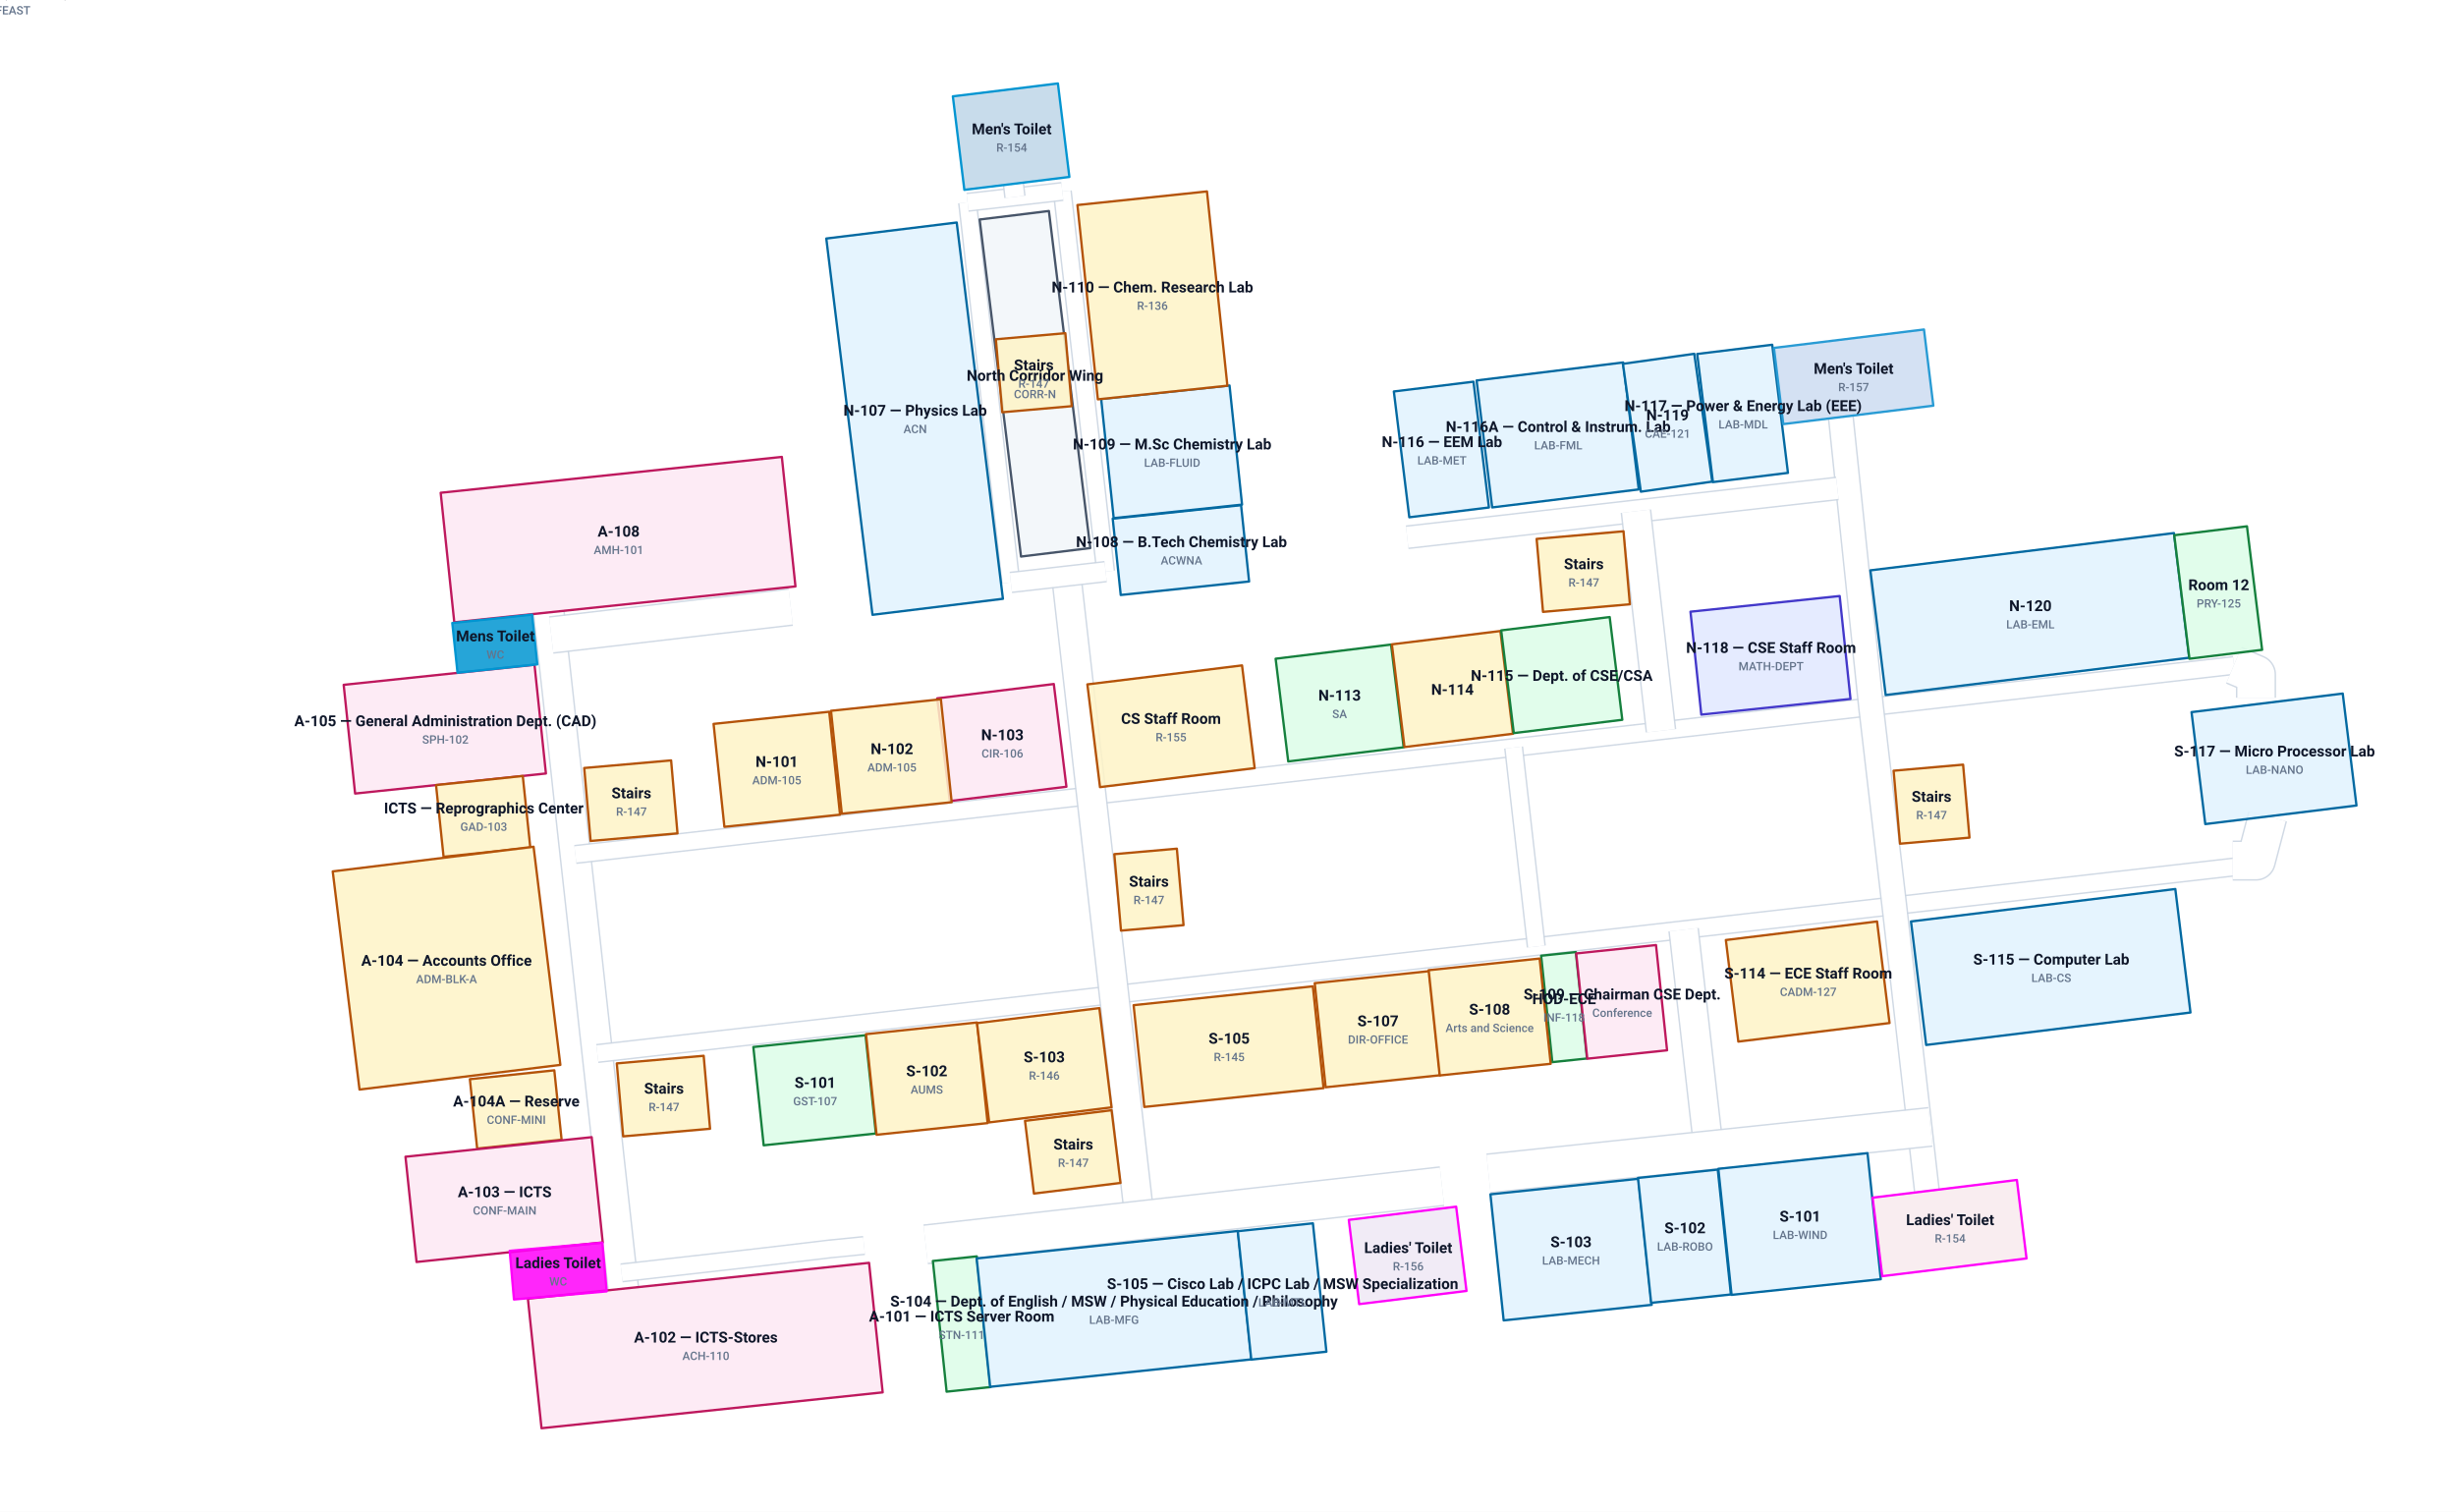
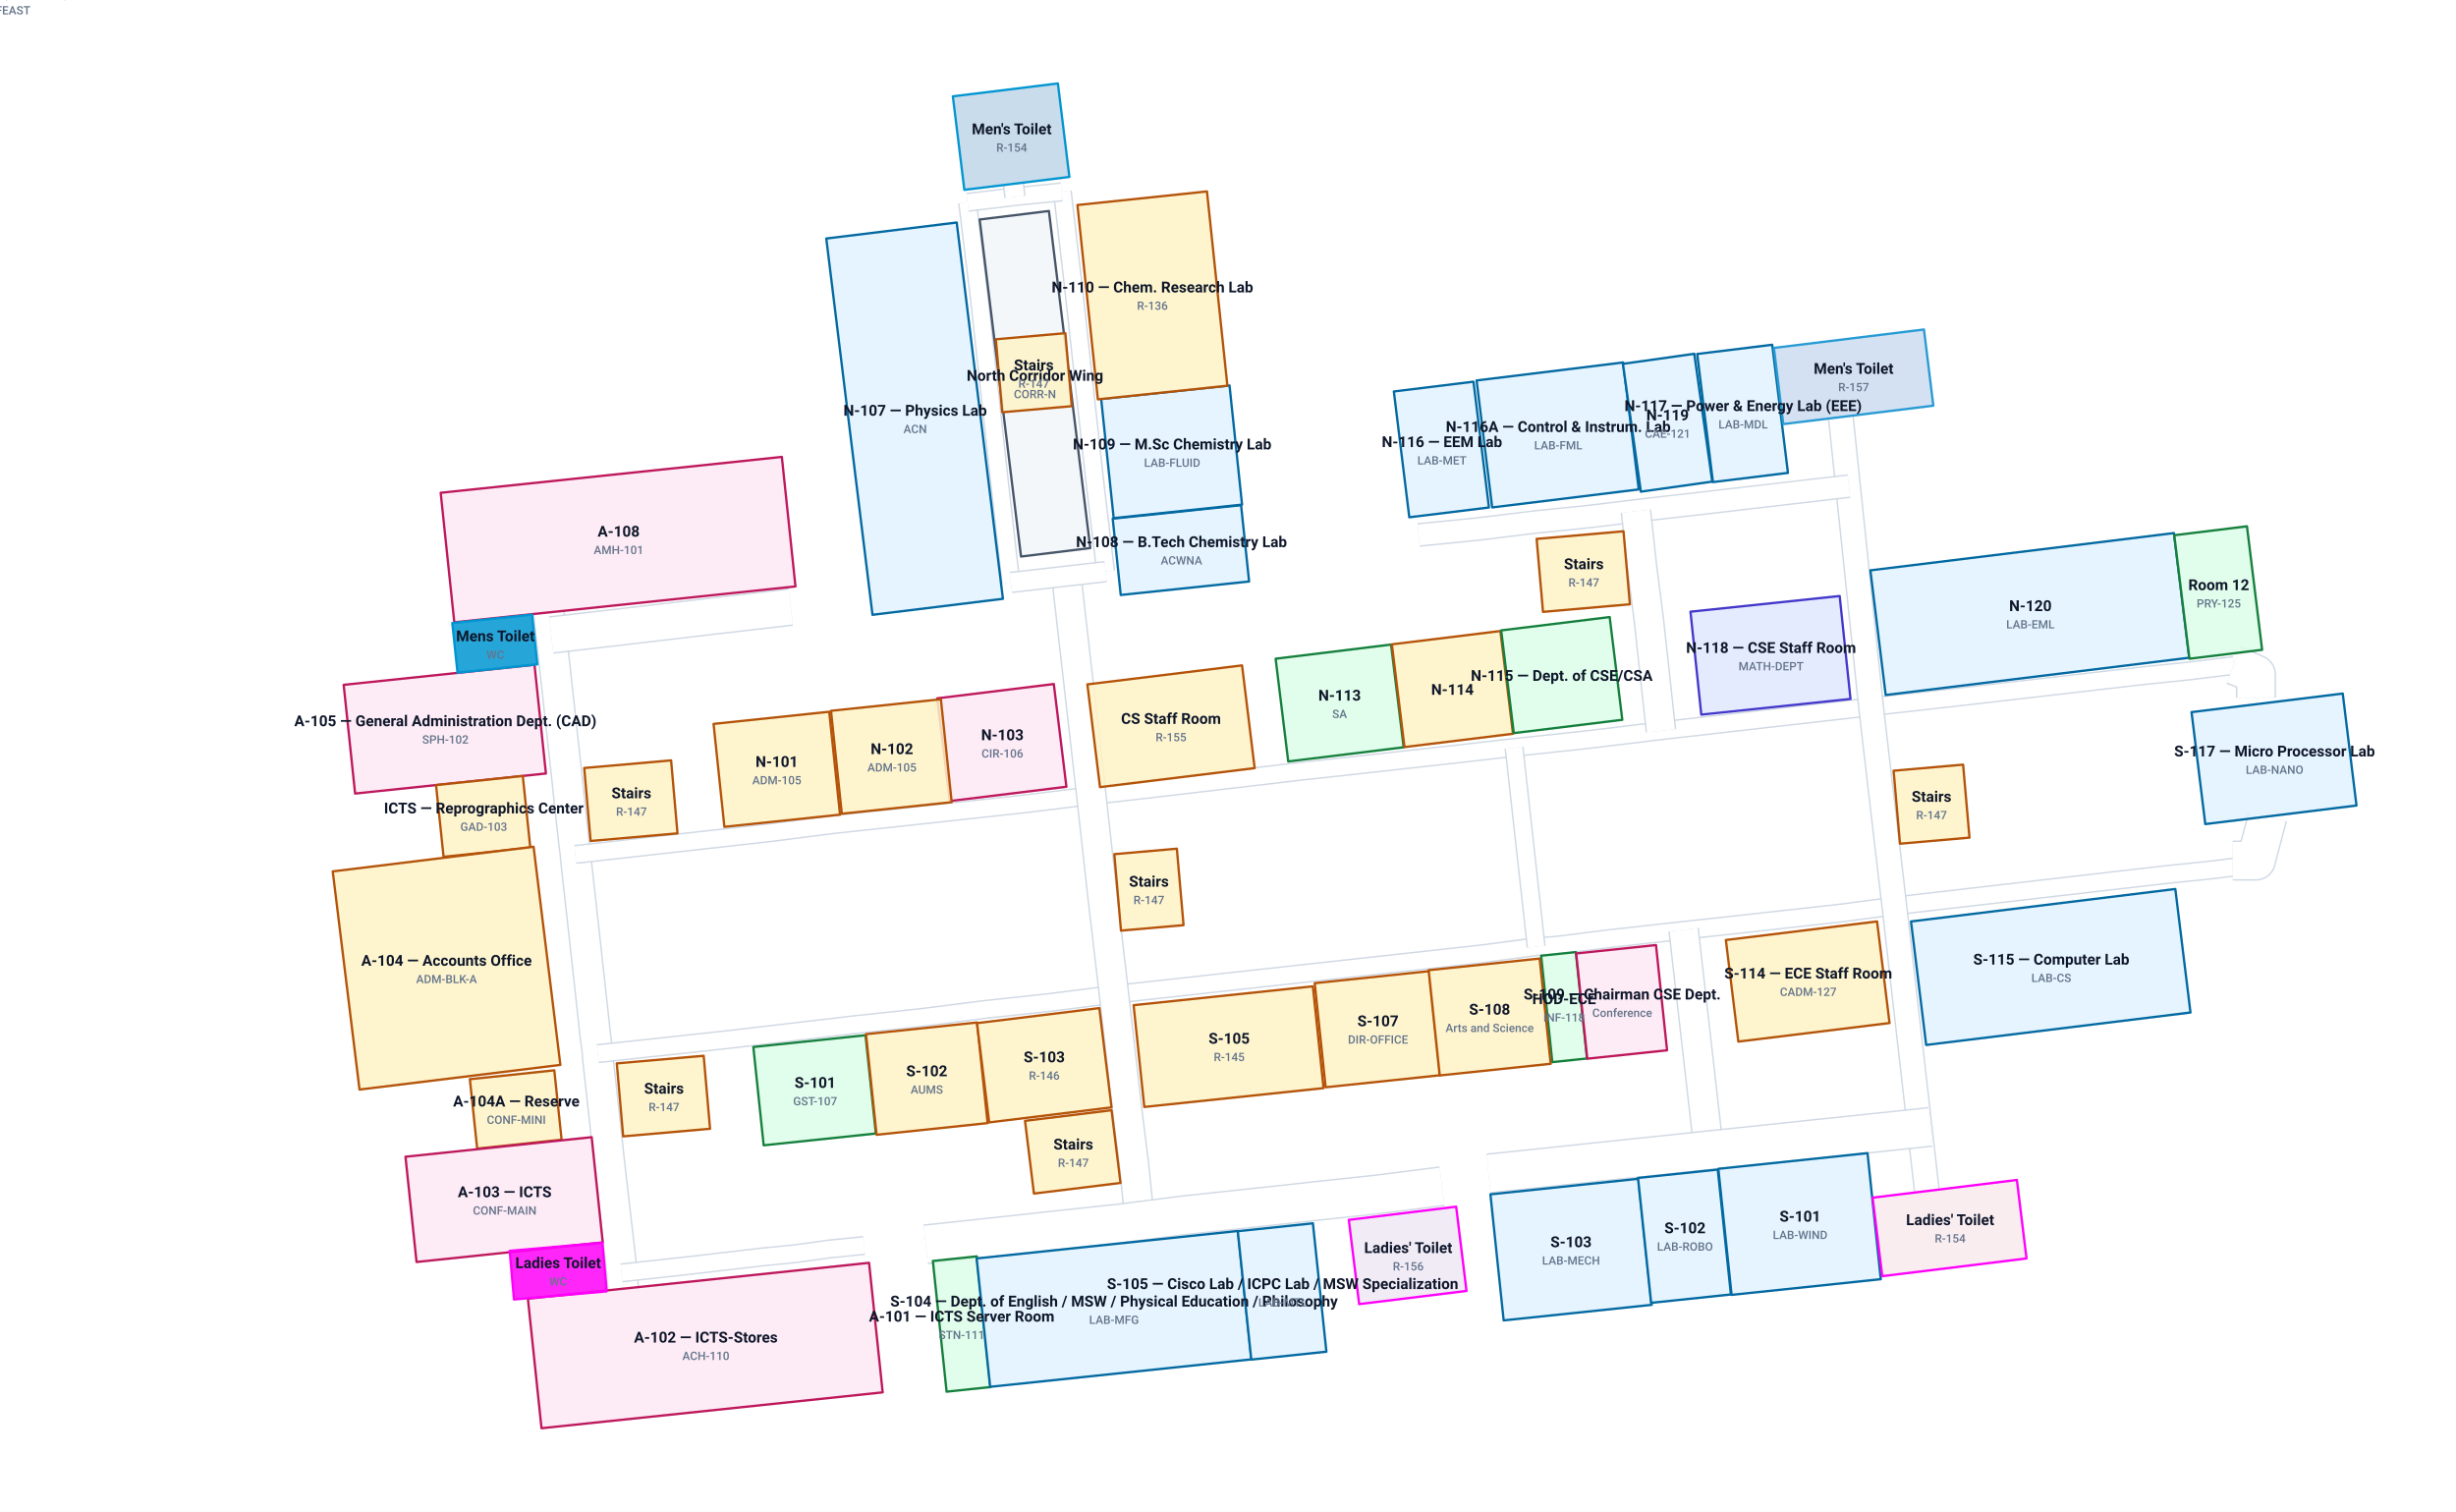
<svg xmlns="http://www.w3.org/2000/svg" viewBox="0 0 2112 1300" width="2112" height="1300">
  <defs>
    <style>
      .floorplan-bg { fill: #ffffff; }
      .room-wall { stroke-linejoin: round; stroke-linecap: round; }
      .room-label { font-family: -apple-system, BlinkMacSystemFont, "Segoe UI", Roboto, sans-serif; font-size: 13px; font-weight: 600; text-anchor: middle; dominant-baseline: central; fill: #0f172a; pointer-events: none; }
      .room-code { font-family: -apple-system, BlinkMacSystemFont, "Segoe UI", Roboto, sans-serif; font-size: 10px; font-weight: 500; text-anchor: middle; dominant-baseline: central; fill: #64748b; pointer-events: none; }
    </style>
  </defs>
  <rect width="2112" height="1300" class="floorplan-bg" />
  <g id="pathways" class="layer-pathways">
-     <polyline id="pathway_1790271320290-casing" class="pathway-casing" points="472,527 473,537 474,546 476,564 480,600 488,673 492,710 494,728 494.746,734.716 495,737 496,746 504,818 512,891 513.653,905.876 514,909 516,927 518,945 520,963 524,1000 534.503,1094.528 535,1099 536,1108" fill="none" stroke="#cbd5e1" stroke-width="27.5" stroke-linecap="butt" stroke-linejoin="round" opacity="0.9" />
-     <polyline id="pathway_1790271320290" class="pathway-wall" points="472,527 473,537 474,546 476,564 480,600 488,673 492,710 494,728 494.746,734.716 495,737 496,746 504,818 512,891 513.653,905.876 514,909 516,927 518,945 520,963 524,1000 534.503,1094.528 535,1099 536,1108" fill="none" stroke="#ffffff" stroke-width="25" stroke-linecap="butt" stroke-linejoin="round" opacity="1" data-name="West Hall and Reception Corridor" />
-     <polyline id="pathway_courtyard_north_concourse-casing" class="pathway-casing" points="494.746,734.716 938.482,684.159 1301.632,642.783 1428.313,628.35 1609.143,607.747 1921.124,572.201" fill="none" stroke="#cbd5e1" stroke-width="16.5" stroke-linecap="butt" stroke-linejoin="round" opacity="0.9" />
-     <polyline id="pathway_courtyard_north_concourse" class="pathway-wall" points="494.746,734.716 938.482,684.159 1301.632,642.783 1428.313,628.35 1609.143,607.747 1921.124,572.201" fill="none" stroke="#ffffff" stroke-width="14" stroke-linecap="butt" stroke-linejoin="round" opacity="1" data-name="Courtyards — North Concourse" />
-     <polyline id="pathway_courtyard_south_concourse-casing" class="pathway-casing" points="513.653,905.876 957.975,855.252 1321.126,813.876 1447.806,799.443 1628.636,778.84 1940.618,743.294" fill="none" stroke="#cbd5e1" stroke-width="16.5" stroke-linecap="butt" stroke-linejoin="round" opacity="0.9" />
-     <polyline id="pathway_courtyard_south_concourse" class="pathway-wall" points="513.653,905.876 957.975,855.252 1321.126,813.876 1447.806,799.443 1628.636,778.84 1940.618,743.294" fill="none" stroke="#ffffff" stroke-width="14" stroke-linecap="butt" stroke-linejoin="round" opacity="1" data-name="Courtyards — South Concourse" />
-     <polyline id="pathway_central_north_south_spine-casing" class="pathway-casing" points="916.973,495.38 938.482,684.159 957.975,855.252 980.027,1048.8" fill="none" stroke="#cbd5e1" stroke-width="26.5" stroke-linecap="butt" stroke-linejoin="round" opacity="0.9" />
-     <polyline id="pathway_central_north_south_spine" class="pathway-wall" points="916.973,495.38 938.482,684.159 957.975,855.252 980.027,1048.8" fill="none" stroke="#ffffff" stroke-width="24" stroke-linecap="butt" stroke-linejoin="round" opacity="1" data-name="Central North–South Corridor" />
-     <polyline id="pathway_middle_courtyard_link-casing" class="pathway-casing" points="1301.632,642.783 1321.126,813.876" fill="none" stroke="#cbd5e1" stroke-width="16.5" stroke-linecap="butt" stroke-linejoin="round" opacity="0.9" />
-     <polyline id="pathway_middle_courtyard_link" class="pathway-wall" points="1301.632,642.783 1321.126,813.876" fill="none" stroke="#ffffff" stroke-width="14" stroke-linecap="butt" stroke-linejoin="round" opacity="1" data-name="Central / East Courtyard Link" />
-     <polyline id="pathway_east_north_south_spine-casing" class="pathway-casing" points="1583,359 1609,608 1629,779 1657,1024" fill="none" stroke="#cbd5e1" stroke-width="22.5" stroke-linecap="butt" stroke-linejoin="round" opacity="0.9" />
-     <polyline id="pathway_east_north_south_spine" class="pathway-wall" points="1583,359 1609,608 1629,779 1657,1024" fill="none" stroke="#ffffff" stroke-width="20" stroke-linecap="butt" stroke-linejoin="round" opacity="1" data-name="East Wing North–South Corridor" />
-     <polyline id="pathway_north_labs_west-casing" class="pathway-casing" points="832.038,173.929 869.282,500.814" fill="none" stroke="#cbd5e1" stroke-width="16.5" stroke-linecap="butt" stroke-linejoin="round" opacity="0.9" />
-     <polyline id="pathway_north_labs_west" class="pathway-wall" points="832.038,173.929 869.282,500.814" fill="none" stroke="#ffffff" stroke-width="14" stroke-linecap="butt" stroke-linejoin="round" opacity="1" data-name="North Labs — West Passage" />
-     <polyline id="pathway_north_labs_east-casing" class="pathway-casing" points="913.511,164.646 950.754,491.531" fill="none" stroke="#cbd5e1" stroke-width="16.5" stroke-linecap="butt" stroke-linejoin="round" opacity="0.9" />
-     <polyline id="pathway_north_labs_east" class="pathway-wall" points="913.511,164.646 950.754,491.531" fill="none" stroke="#ffffff" stroke-width="14" stroke-linecap="butt" stroke-linejoin="round" opacity="1" data-name="North Labs — East Passage" />
-     <polyline id="pathway_north_labs_top-casing" class="pathway-casing" points="832.038,173.929 872.774,169.287 913.511,164.646" fill="none" stroke="#cbd5e1" stroke-width="16.5" stroke-linecap="butt" stroke-linejoin="round" opacity="0.9" />
-     <polyline id="pathway_north_labs_top" class="pathway-wall" points="832.038,173.929 872.774,169.287 913.511,164.646" fill="none" stroke="#ffffff" stroke-width="14" stroke-linecap="butt" stroke-linejoin="round" opacity="1" data-name="North Labs — Upper Link" />
+     <polyline id="pathway_1790271320290-casing" class="pathway-casing" points="472,527 473,537 474,546 476,564 480,600 488,673 489,683 490,692 491,701 492,710 493,719 494,728 495,735 495,737 496,746 504,818 512,891 514,906 514,909 516,927 518,945 520,963 524,1000 535,1095 535,1099 536,1108" fill="none" stroke="#cbd5e1" stroke-width="27.5" stroke-linecap="butt" stroke-linejoin="round" opacity="0.9" />
+     <polyline id="pathway_1790271320290" class="pathway-wall" points="472,527 473,537 474,546 476,564 480,600 488,673 489,683 490,692 491,701 492,710 493,719 494,728 495,735 495,737 496,746 504,818 512,891 514,906 514,909 516,927 518,945 520,963 524,1000 535,1095 535,1099 536,1108" fill="none" stroke="#ffffff" stroke-width="25" stroke-linecap="butt" stroke-linejoin="round" opacity="1" data-name="West Hall and Reception Corridor" />
+     <polyline id="pathway_courtyard_north_concourse-casing" class="pathway-casing" points="494.746,734.716 662,716 717,709 773,703 828,697 883,691 938.482,684.159 984,679 1052,671 1120,663 1166,658 1211,653 1256,648 1301.632,642.783 1365,636 1428.313,628.35 1519,618 1609.143,607.747 1687,599 1765,590 1843,581 1882,577 1921.124,572.201" fill="none" stroke="#cbd5e1" stroke-width="16.5" stroke-linecap="butt" stroke-linejoin="round" opacity="0.9" />
+     <polyline id="pathway_courtyard_north_concourse" class="pathway-wall" points="494.746,734.716 662,716 717,709 773,703 828,697 883,691 938.482,684.159 984,679 1052,671 1120,663 1166,658 1211,653 1256,648 1301.632,642.783 1365,636 1428.313,628.35 1519,618 1609.143,607.747 1687,599 1765,590 1843,581 1882,577 1921.124,572.201" fill="none" stroke="#ffffff" stroke-width="14" stroke-linecap="butt" stroke-linejoin="round" opacity="1" data-name="Courtyards — North Concourse" />
+     <polyline id="pathway_courtyard_south_concourse-casing" class="pathway-casing" points="514,906 625,894 736,881 792,875 847,868 903,862 958,855 1004,850 1049,845 1140,835 1231,825 1276,820 1321,814 1337,813 1385,807 1448,800 1494,795 1539,790 1584,785 1629,779 1707,770 1785,761 1863,752 1902,748 1941,743" fill="none" stroke="#cbd5e1" stroke-width="16.5" stroke-linecap="butt" stroke-linejoin="round" opacity="0.9" />
+     <polyline id="pathway_courtyard_south_concourse" class="pathway-wall" points="514,906 625,894 736,881 792,875 847,868 903,862 958,855 1004,850 1049,845 1140,835 1231,825 1276,820 1321,814 1337,813 1385,807 1448,800 1494,795 1539,790 1584,785 1629,779 1707,770 1785,761 1863,752 1902,748 1941,743" fill="none" stroke="#ffffff" stroke-width="14" stroke-linecap="butt" stroke-linejoin="round" opacity="1" data-name="Courtyards — South Concourse" />
+     <polyline id="pathway_central_north_south_spine-casing" class="pathway-casing" points="916.973,495.38 938.482,684.159 948,770 957.975,855.252 969,952 975,1000 980.027,1048.8" fill="none" stroke="#cbd5e1" stroke-width="26.5" stroke-linecap="butt" stroke-linejoin="round" opacity="0.9" />
+     <polyline id="pathway_central_north_south_spine" class="pathway-wall" points="916.973,495.38 938.482,684.159 948,770 957.975,855.252 969,952 975,1000 980.027,1048.8" fill="none" stroke="#ffffff" stroke-width="24" stroke-linecap="butt" stroke-linejoin="round" opacity="1" data-name="Central North–South Corridor" />
+     <polyline id="pathway_middle_courtyard_link-casing" class="pathway-casing" points="1302,643 1321,814" fill="none" stroke="#cbd5e1" stroke-width="16.5" stroke-linecap="butt" stroke-linejoin="round" opacity="0.9" />
+     <polyline id="pathway_middle_courtyard_link" class="pathway-wall" points="1302,643 1321,814" fill="none" stroke="#ffffff" stroke-width="14" stroke-linecap="butt" stroke-linejoin="round" opacity="1" data-name="Central / East Courtyard Link" />
+     <polyline id="pathway_east_north_south_spine-casing" class="pathway-casing" points="1583,359 1609,608 1619,694 1629,779 1657,1024" fill="none" stroke="#cbd5e1" stroke-width="22.5" stroke-linecap="butt" stroke-linejoin="round" opacity="0.9" />
+     <polyline id="pathway_east_north_south_spine" class="pathway-wall" points="1583,359 1609,608 1619,694 1629,779 1657,1024" fill="none" stroke="#ffffff" stroke-width="20" stroke-linecap="butt" stroke-linejoin="round" opacity="1" data-name="East Wing North–South Corridor" />
+     <polyline id="pathway_north_labs_west-casing" class="pathway-casing" points="832.038,173.929 842,255 851,337 860,419 869.282,500.814" fill="none" stroke="#cbd5e1" stroke-width="16.5" stroke-linecap="butt" stroke-linejoin="round" opacity="0.9" />
+     <polyline id="pathway_north_labs_west" class="pathway-wall" points="832.038,173.929 842,255 851,337 860,419 869.282,500.814" fill="none" stroke="#ffffff" stroke-width="14" stroke-linecap="butt" stroke-linejoin="round" opacity="1" data-name="North Labs — West Passage" />
+     <polyline id="pathway_north_labs_east-casing" class="pathway-casing" points="913.511,164.646 923,246 932,328 941,410 950.754,491.531" fill="none" stroke="#cbd5e1" stroke-width="16.5" stroke-linecap="butt" stroke-linejoin="round" opacity="0.9" />
+     <polyline id="pathway_north_labs_east" class="pathway-wall" points="913.511,164.646 923,246 932,328 941,410 950.754,491.531" fill="none" stroke="#ffffff" stroke-width="14" stroke-linecap="butt" stroke-linejoin="round" opacity="1" data-name="North Labs — East Passage" />
+     <polyline id="pathway_north_labs_top-casing" class="pathway-casing" points="832,174 873,169 913,165" fill="none" stroke="#cbd5e1" stroke-width="16.5" stroke-linecap="butt" stroke-linejoin="round" opacity="0.9" />
+     <polyline id="pathway_north_labs_top" class="pathway-wall" points="832,174 873,169 913,165" fill="none" stroke="#ffffff" stroke-width="14" stroke-linecap="butt" stroke-linejoin="round" opacity="1" data-name="North Labs — Upper Link" />
    <polyline id="pathway_north_labs_bottom-casing" class="pathway-casing" points="869.282,500.814 916.973,495.38 950.754,491.531" fill="none" stroke="#cbd5e1" stroke-width="18.5" stroke-linecap="butt" stroke-linejoin="round" opacity="0.9" />
    <polyline id="pathway_north_labs_bottom" class="pathway-wall" points="869.282,500.814 916.973,495.38 950.754,491.531" fill="none" stroke="#ffffff" stroke-width="16" stroke-linecap="butt" stroke-linejoin="round" opacity="1" data-name="North Labs — Lower Link" />
    <polyline id="pathway_north_toilet_approach-casing" class="pathway-casing" points="872.774,169.287 871.529,158.358" fill="none" stroke="#cbd5e1" stroke-width="18.5" stroke-linecap="butt" stroke-linejoin="round" opacity="0.9" />
    <polyline id="pathway_north_toilet_approach" class="pathway-wall" points="872.774,169.287 871.529,158.358" fill="none" stroke="#ffffff" stroke-width="16" stroke-linecap="butt" stroke-linejoin="round" opacity="1" data-name="North Amenities Approach" />
-     <polyline id="pathway_engineering_lab_concourse-casing" class="pathway-casing" points="1210.077,461.985 1406.804,439.571 1580,420" fill="none" stroke="#cbd5e1" stroke-width="20.5" stroke-linecap="butt" stroke-linejoin="round" opacity="0.9" />
-     <polyline id="pathway_engineering_lab_concourse" class="pathway-wall" points="1210.077,461.985 1406.804,439.571 1580,420" fill="none" stroke="#ffffff" stroke-width="18" stroke-linecap="butt" stroke-linejoin="round" opacity="1" data-name="Metallurgy / Fluids / CAE / Dynamics Corridor" />
-     <polyline id="pathway_engineering_lab_link-casing" class="pathway-casing" points="1406.804,439.571 1428.313,628.35" fill="none" stroke="#cbd5e1" stroke-width="26.5" stroke-linecap="butt" stroke-linejoin="round" opacity="0.9" />
-     <polyline id="pathway_engineering_lab_link" class="pathway-wall" points="1406.804,439.571 1428.313,628.35" fill="none" stroke="#ffffff" stroke-width="24" stroke-linecap="butt" stroke-linejoin="round" opacity="1" data-name="Engineering Labs to Main Concourse" />
+     <polyline id="pathway_engineering_lab_concourse-casing" class="pathway-casing" points="1220,460 1270,455 1319,449 1368,444 1417,438 1461,433 1504,428 1590,418" fill="none" stroke="#cbd5e1" stroke-width="20.5" stroke-linecap="butt" stroke-linejoin="round" opacity="0.9" />
+     <polyline id="pathway_engineering_lab_concourse" class="pathway-wall" points="1220,460 1270,455 1319,449 1368,444 1417,438 1461,433 1504,428 1590,418" fill="none" stroke="#ffffff" stroke-width="18" stroke-linecap="butt" stroke-linejoin="round" opacity="1" data-name="Metallurgy / Fluids / CAE / Dynamics Corridor" />
+     <polyline id="pathway_engineering_lab_link-casing" class="pathway-casing" points="1406.804,439.571 1412,487 1418,534 1428.313,628.35" fill="none" stroke="#cbd5e1" stroke-width="26.5" stroke-linecap="butt" stroke-linejoin="round" opacity="0.9" />
+     <polyline id="pathway_engineering_lab_link" class="pathway-wall" points="1406.804,439.571 1412,487 1418,534 1428.313,628.35" fill="none" stroke="#ffffff" stroke-width="24" stroke-linecap="butt" stroke-linejoin="round" opacity="1" data-name="Engineering Labs to Main Concourse" />
    <polyline id="pathway_south_office_link-casing" class="pathway-casing" points="1447.806,799.443 1469.858,992.99" fill="none" stroke="#cbd5e1" stroke-width="26.5" stroke-linecap="butt" stroke-linejoin="round" opacity="0.9" />
    <polyline id="pathway_south_office_link" class="pathway-wall" points="1447.806,799.443 1469.858,992.99" fill="none" stroke="#ffffff" stroke-width="24" stroke-linecap="butt" stroke-linejoin="round" opacity="1" data-name="Conference / College Administration Link" />
-     <polyline id="pathway_acharya_south_link-casing" class="pathway-casing" points="534.503,1094.528 654,1081 713,1074 743,1071" fill="none" stroke="#cbd5e1" stroke-width="16.5" stroke-linecap="butt" stroke-linejoin="round" opacity="0.9" />
-     <polyline id="pathway_acharya_south_link" class="pathway-wall" points="534.503,1094.528 654,1081 713,1074 743,1071" fill="none" stroke="#ffffff" stroke-width="14" stroke-linecap="butt" stroke-linejoin="round" opacity="1" data-name="Acharya Hall to South Wing" />
-     <polyline id="pathway_1790501146427-casing" class="pathway-casing" points="796,1070 1240,1020" fill="none" stroke="#cbd5e1" stroke-width="34.5" stroke-linecap="butt" stroke-linejoin="round" opacity="0.9" />
-     <polyline id="pathway_1790501146427" class="pathway-wall" points="796,1070 1240,1020" fill="none" stroke="#ffffff" stroke-width="32" stroke-linecap="butt" stroke-linejoin="round" opacity="1" data-name="Pathway 22" />
-     <polyline id="pathway_1790501178957-casing" class="pathway-casing" points="1280,1009 1660,969" fill="none" stroke="#cbd5e1" stroke-width="34.5" stroke-linecap="butt" stroke-linejoin="round" opacity="0.9" />
-     <polyline id="pathway_1790501178957" class="pathway-wall" points="1280,1009 1660,969" fill="none" stroke="#ffffff" stroke-width="32" stroke-linecap="butt" stroke-linejoin="round" opacity="1" data-name="Pathway 23" />
-     <polyline id="pathway_1790501764854-casing" class="pathway-casing" points="1921,572 1940,580 1940,600" fill="none" stroke="#cbd5e1" stroke-width="34.5" stroke-linecap="butt" stroke-linejoin="round" opacity="0.9" />
-     <polyline id="pathway_1790501764854" class="pathway-wall" points="1921,572 1940,580 1940,600" fill="none" stroke="#ffffff" stroke-width="32" stroke-linecap="butt" stroke-linejoin="round" opacity="1" data-name="Pathway 23" />
+     <polyline id="pathway_acharya_south_link-casing" class="pathway-casing" points="534.503,1094.528 594,1088 654,1081 684,1078 713,1074 743,1071" fill="none" stroke="#cbd5e1" stroke-width="16.5" stroke-linecap="butt" stroke-linejoin="round" opacity="0.9" />
+     <polyline id="pathway_acharya_south_link" class="pathway-wall" points="534.503,1094.528 594,1088 654,1081 684,1078 713,1074 743,1071" fill="none" stroke="#ffffff" stroke-width="14" stroke-linecap="butt" stroke-linejoin="round" opacity="1" data-name="Acharya Hall to South Wing" />
+     <polyline id="pathway_1790501146427-casing" class="pathway-casing" points="796,1070 852,1064 907,1058 963,1052 1018,1045 1074,1039 1102,1036 1129,1033 1185,1027 1240,1020" fill="none" stroke="#cbd5e1" stroke-width="34.5" stroke-linecap="butt" stroke-linejoin="round" opacity="0.9" />
+     <polyline id="pathway_1790501146427" class="pathway-wall" points="796,1070 852,1064 907,1058 963,1052 1018,1045 1074,1039 1102,1036 1129,1033 1185,1027 1240,1020" fill="none" stroke="#ffffff" stroke-width="32" stroke-linecap="butt" stroke-linejoin="round" opacity="1" data-name="Pathway 22" />
+     <polyline id="pathway_1790501178957-casing" class="pathway-casing" points="1280,1009 1328,1004 1375,999 1423,994 1470,989 1518,984 1565,979 1613,974 1660,969" fill="none" stroke="#cbd5e1" stroke-width="34.5" stroke-linecap="butt" stroke-linejoin="round" opacity="0.9" />
+     <polyline id="pathway_1790501178957" class="pathway-wall" points="1280,1009 1328,1004 1375,999 1423,994 1470,989 1518,984 1565,979 1613,974 1660,969" fill="none" stroke="#ffffff" stroke-width="32" stroke-linecap="butt" stroke-linejoin="round" opacity="1" data-name="Pathway 23" />
+     <polyline id="pathway_1790501764854-casing" class="pathway-casing" points="1921,572 1931,576 1940,580 1940,600" fill="none" stroke="#cbd5e1" stroke-width="34.5" stroke-linecap="butt" stroke-linejoin="round" opacity="0.9" />
+     <polyline id="pathway_1790501764854" class="pathway-wall" points="1921,572 1931,576 1940,580 1940,600" fill="none" stroke="#ffffff" stroke-width="32" stroke-linecap="butt" stroke-linejoin="round" opacity="1" data-name="Pathway 23" />
    <polyline id="pathway_1790501790671-casing" class="pathway-casing" points="1950,702 1940,740 1920,740" fill="none" stroke="#cbd5e1" stroke-width="34.5" stroke-linecap="butt" stroke-linejoin="round" opacity="0.9" />
    <polyline id="pathway_1790501790671" class="pathway-wall" points="1950,702 1940,740 1920,740" fill="none" stroke="#ffffff" stroke-width="32" stroke-linecap="butt" stroke-linejoin="round" opacity="1" data-name="Pathway 24" />
-     <polyline id="pathway_1790521160888-casing" class="pathway-casing" points="474,546 611,530 680,522" fill="none" stroke="#cbd5e1" stroke-width="32.5" stroke-linecap="butt" stroke-linejoin="round" opacity="0.9" />
-     <polyline id="pathway_1790521160888" class="pathway-wall" points="474,546 611,530 680,522" fill="none" stroke="#ffffff" stroke-width="30" stroke-linecap="butt" stroke-linejoin="round" opacity="1" data-name="Pathway 21" />
+     <polyline id="pathway_1790521160888-casing" class="pathway-casing" points="474,546 543,538 611,530 680,522" fill="none" stroke="#cbd5e1" stroke-width="32.5" stroke-linecap="butt" stroke-linejoin="round" opacity="0.9" />
+     <polyline id="pathway_1790521160888" class="pathway-wall" points="474,546 543,538 611,530 680,522" fill="none" stroke="#ffffff" stroke-width="30" stroke-linecap="butt" stroke-linejoin="round" opacity="1" data-name="Pathway 21" />
  </g>
  <g id="rooms" class="layer-rooms">
    <rect id="room_nanosciences" class="room-wall" x="730" y="197" width="113" height="326" fill="#e0f2fe" fill-opacity="0.85" stroke="#0369a1" stroke-width="2" data-name="N-107 — Physics Lab" data-code="ACN" transform="rotate(353 786.5 360)" />
    <rect id="room_special_hall" class="room-wall" x="300" y="580" width="165" height="94" fill="#fce7f3" fill-opacity="0.85" stroke="#be185d" stroke-width="2" data-name="A-105 — General Administration Dept. (CAD)" data-code="SPH-102" transform="rotate(354 382.5 627)" />
    <rect id="room_gad_office" class="room-wall" x="378" y="671" width="75" height="62" fill="#fef3c7" fill-opacity="0.85" stroke="#b45309" stroke-width="2" data-name="ICTS — Reprographics Center" data-code="GAD-103" transform="rotate(354 415.5 702)" />
    <rect id="room_admin_block_a" class="room-wall" x="297" y="738" width="174" height="189" fill="#fef3c7" fill-opacity="0.85" stroke="#b45309" stroke-width="2" data-name="A-104 — Accounts Office" data-code="ADM-BLK-A" transform="rotate(353 384 832.5)" />
    <rect id="room_admission_office" class="room-wall" x="618" y="617" width="100" height="89" fill="#fef3c7" fill-opacity="0.85" stroke="#b45309" stroke-width="2" data-name="N-101" data-code="ADM-105" transform="rotate(354 668 661.5)" />
    <rect id="room_cir_seminar" class="room-wall" x="811" y="594" width="101" height="89" fill="#fce7f3" fill-opacity="0.85" stroke="#be185d" stroke-width="2" data-name="N-103" data-code="CIR-106" transform="rotate(353 861.5 638.5)" />
    <rect id="room_guest_room" class="room-wall" x="652" y="895" width="97" height="85" fill="#dcfce7" fill-opacity="0.85" stroke="#15803d" stroke-width="2" data-name="S-101" data-code="GST-107" transform="rotate(354 700.5 937.5)" />
    <rect id="room_mini_conf" class="room-wall" x="407" y="924" width="73" height="60" fill="#fef3c7" fill-opacity="0.85" stroke="#b45309" stroke-width="2" data-name="A-104A — Reserve" data-code="CONF-MINI" transform="rotate(354 443.5 954)" />
    <rect id="room_main_conf" class="room-wall" x="353" y="986" width="161" height="91" fill="#fce7f3" fill-opacity="0.85" stroke="#be185d" stroke-width="2" data-name="A-103 — ICTS" data-code="CONF-MAIN" transform="rotate(354 433.5 1031.5)" />
    <rect id="room_acharya_hall" class="room-wall" x="459" y="1101" width="295" height="112" fill="#fce7f3" fill-opacity="0.85" stroke="#be185d" stroke-width="2" data-name="A-102 — ICTS-Stores" data-code="ACH-110" transform="rotate(354 606.5 1157)" />
    <rect id="room_stationery" class="room-wall" x="808" y="1082" width="38" height="113" fill="#dcfce7" fill-opacity="0.85" stroke="#15803d" stroke-width="2" data-name="A-101 — ICTS Server Room" data-code="STN-111" transform="rotate(354 827 1138.5)" />
    <rect id="room_mfg_lab" class="room-wall" x="845" y="1070" width="226" height="111" fill="#e0f2fe" fill-opacity="0.85" stroke="#0369a1" stroke-width="2" data-name="S-104 — Dept. of English / MSW / Physical Education / Philosophy" data-code="LAB-MFG" transform="rotate(354 958 1125.5)" />
    <rect id="room_mat_testing" class="room-wall" x="1070" y="1055" width="65" height="111" fill="#e0f2fe" fill-opacity="0.85" stroke="#0369a1" stroke-width="2" data-name="S-105 — Cisco Lab / ICPC Lab / MSW Specialization" data-code="LAB-MTL" transform="rotate(354 1102.5 1110.5)" />
    <rect id="room_wireless_ctr" class="room-wall" x="960" y="440" width="111" height="66" fill="#e0f2fe" fill-opacity="0.85" stroke="#0369a1" stroke-width="2" data-name="N-108 — B.Tech Chemistry Lab" data-code="ACWNA" transform="rotate(354 1015.5 473)" />
    <rect id="room_north_wing" class="room-wall" x="860" y="184" width="60" height="292" fill="#f1f5f9" fill-opacity="0.85" stroke="#475569" stroke-width="2" data-name="North Corridor Wing" data-code="CORR-N" transform="rotate(353 890 330)" />
    <rect id="room_director_dean" class="room-wall" x="1135" y="840" width="99" height="90" fill="#fef3c7" fill-opacity="0.85" stroke="#b45309" stroke-width="2" data-name="S-107" data-code="DIR-OFFICE" transform="rotate(354 1184.5 885)" />
    <rect id="room_ladies_infirmary" class="room-wall" x="1330" y="820" width="30" height="92" fill="#dcfce7" fill-opacity="0.85" stroke="#15803d" stroke-width="2" data-name="HOD-ECE" data-code="INF-118" transform="rotate(354 1345 866)" />
    <rect id="room_metallurgy" class="room-wall" x="1205" y="332" width="69" height="109" fill="#e0f2fe" fill-opacity="0.85" stroke="#0369a1" stroke-width="2" data-name="N-116 — EEM Lab" data-code="LAB-MET" transform="rotate(353 1239.5 386.5)" />
    <rect id="room_fluid_mech" class="room-wall" x="1276" y="319" width="127" height="110" fill="#e0f2fe" fill-opacity="0.85" stroke="#0369a1" stroke-width="2" data-name="N-116A — Control &amp; Instrum. Lab" data-code="LAB-FML" transform="rotate(353 1339.5 374)" />
    <rect id="room_cae_cell" class="room-wall" x="1403" y="308" width="62" height="111" fill="#e0f2fe" fill-opacity="0.85" stroke="#0369a1" stroke-width="2" data-name="N-119" data-code="CAE-121" transform="rotate(352 1434 363.5)" />
    <rect id="room_dynamics_lab" class="room-wall" x="1466" y="300" width="65" height="111" fill="#e0f2fe" fill-opacity="0.85" stroke="#0369a1" stroke-width="2" data-name="N-117 — Power &amp; Energy Lab (EEE)" data-code="LAB-MDL" transform="rotate(353 1498.5 355.5)" />
    <rect id="room_math_dept" class="room-wall" x="1458" y="519" width="129" height="89" fill="#e0e7ff" fill-opacity="0.85" stroke="#4338ca" stroke-width="2" data-name="N-118 — CSE Staff Room" data-code="MATH-DEPT" transform="rotate(354 1522.5 563.5)" />
    <rect id="room_elec_machines" class="room-wall" x="1614" y="474" width="263" height="108" fill="#e0f2fe" fill-opacity="0.85" stroke="#0369a1" stroke-width="2" data-name="N-120" data-code="LAB-EML" transform="rotate(353 1745.5 528)" />
    <rect id="room_prayer_hall" class="room-wall" x="1876" y="456" width="63" height="107" fill="#dcfce7" fill-opacity="0.85" stroke="#15803d" stroke-width="2" data-name="Room 12" data-code="PRY-125" transform="rotate(353 1907.5 509.5)" />
    <polygon id="room_courtyard_fareast" class="room-wall" points="null,null null,null null,null null,null null,null null,null null,null" fill="#e5eddb" fill-opacity="0.85" stroke="#a3c299" stroke-width="2" data-name="Courtyard (Far-East)" data-code="CYD-FEAST" />
    <rect id="room_college_admin" class="room-wall" x="1489" y="800" width="131" height="88" fill="#fef3c7" fill-opacity="0.85" stroke="#b45309" stroke-width="2" data-name="S-114 — ECE Staff Room" data-code="CADM-127" transform="rotate(353 1554.5 844)" />
    <rect id="room_computer_lab" class="room-wall" x="1649" y="778" width="229" height="107" fill="#e0f2fe" fill-opacity="0.85" stroke="#0369a1" stroke-width="2" data-name="S-115 — Computer Lab" data-code="LAB-CS" transform="rotate(353 1763.5 831.5)" />
    <rect id="room_nanotech_lab" class="room-wall" x="1890" y="604" width="131" height="97" fill="#e0f2fe" fill-opacity="0.85" stroke="#0369a1" stroke-width="2" data-name="S-117 — Micro Processor Lab" data-code="LAB-NANO" transform="rotate(353 1955.5 652.5)" />
    <rect id="room_mech_workshop" class="room-wall" x="1287" y="1020" width="128" height="109" fill="#e0f2fe" fill-opacity="0.85" stroke="#0369a1" stroke-width="2" data-name="S-103" data-code="LAB-MECH" transform="rotate(354 1351 1074.5)" />
    <rect id="room_robotics_lab" class="room-wall" x="1414" y="1009" width="69" height="108" fill="#e0f2fe" fill-opacity="0.85" stroke="#0369a1" stroke-width="2" data-name="S-102" data-code="LAB-ROBO" transform="rotate(354 1448.5 1063)" />
    <rect id="room_wind_tunnel" class="room-wall" x="1483" y="998" width="129" height="109" fill="#e0f2fe" fill-opacity="0.85" stroke="#0369a1" stroke-width="2" data-name="S-101" data-code="LAB-WIND" transform="rotate(354 1547.5 1052.5)" />
    <rect id="room_1790266501061" class="room-wall" x="952" y="337" width="111" height="103" fill="#e0f2fe" fill-opacity="0.85" stroke="#0369a1" stroke-width="2" data-name="N-109 — M.Sc Chemistry Lab" data-code="LAB-FLUID" transform="rotate(354 1007.5 388.5)" />
    <rect id="room_1790266683270" class="room-wall" x="935" y="170" width="112" height="168" fill="#fef3c7" fill-opacity="0.85" stroke="#b45309" stroke-width="2" data-name="N-110 — Chem. Research Lab" data-code="R-136" transform="rotate(354 991 254)" />
    <rect id="room_1790267011208" class="room-wall" x="1233" y="829" width="96" height="91" fill="#fef3c7" fill-opacity="0.85" stroke="#b45309" stroke-width="2" data-name="S-108" data-code="Arts and Science" transform="rotate(354 1281 874.5)" />
    <rect id="room_1790267197118" class="room-wall" x="1360" y="816" width="69" height="91" fill="#fce7f3" fill-opacity="0.85" stroke="#be185d" stroke-width="2" data-name="S-109 — Chairman CSE Dept." data-code="Conference" transform="rotate(354 1394.5 861.5)" />
    <rect id="room_1790267337608" class="room-wall" x="749" y="884" width="96" height="87" fill="#fef3c7" fill-opacity="0.85" stroke="#b45309" stroke-width="2" data-name="S-102" data-code="AUMS" transform="rotate(354 797 927.5)" />
    <rect id="room_1790267611764" class="room-wall" x="384" y="408" width="295" height="112" fill="#fce7f3" fill-opacity="0.85" stroke="#be185d" stroke-width="2" data-name="A-108" data-code="AMH-101" transform="rotate(354 531.5 464)" />
    <rect id="room_1790267932589" class="room-wall" x="1102" y="560" width="100" height="89" fill="#dcfce7" fill-opacity="0.85" stroke="#15803d" stroke-width="2" data-name="N-113" data-code="SA" transform="rotate(353 1152 604.5)" />
    <rect id="room_1790267966500" class="room-wall" x="1202" y="548" width="94" height="89" fill="#fef3c7" fill-opacity="0.85" stroke="#b45309" stroke-width="2" data-name="N-114" data-code="" transform="rotate(353 1249 592.5)" />
    <rect id="room_1790268001235" class="room-wall" x="1296" y="536" width="94" height="89" fill="#dcfce7" fill-opacity="0.85" stroke="#15803d" stroke-width="2" data-name="N-115 — Dept. of CSE/CSA" data-code="" transform="rotate(353 1343 580.5)" />
    <rect id="room_1790500434656" class="room-wall" x="979" y="856" width="155" height="88" fill="#fef3c7" fill-opacity="0.85" stroke="#b45309" stroke-width="2" data-name="S-105" data-code="R-145" transform="rotate(354 1056.5 900)" />
    <rect id="room_1790500485062" class="room-wall" x="845" y="873" width="106" height="86" fill="#fef3c7" fill-opacity="0.85" stroke="#b45309" stroke-width="2" data-name="S-103" data-code="R-146" transform="rotate(353 898 916)" />
    <rect id="room_1790500552707" class="room-wall" x="533" y="911" width="75" height="63" fill="#fef3c7" fill-opacity="0.85" stroke="#b45309" stroke-width="2" data-name="Stairs" data-code="R-147" transform="rotate(355 570.5 942.5)" />
    <rect id="room_1790500614032" class="room-wall" x="505" y="657" width="75" height="63" fill="#fef3c7" fill-opacity="0.85" stroke="#b45309" stroke-width="2" data-name="Stairs" data-code="R-147" transform="rotate(355 542.5 688.5)" />
    <rect id="room_1790500619454" class="room-wall" x="961" y="732" width="54" height="66" fill="#fef3c7" fill-opacity="0.85" stroke="#b45309" stroke-width="2" data-name="Stairs" data-code="R-147" transform="rotate(355 988 765)" />
    <rect id="room_1790500625267" class="room-wall" x="859" y="289" width="60" height="63" fill="#fef3c7" fill-opacity="0.85" stroke="#b45309" stroke-width="2" data-name="Stairs" data-code="R-147" transform="rotate(355 889 320.5)" />
    <rect id="room_1790500631547" class="room-wall" x="1631" y="660" width="60" height="63" fill="#fef3c7" fill-opacity="0.85" stroke="#b45309" stroke-width="2" data-name="Stairs" data-code="R-147" transform="rotate(355 1661 691.5)" />
    <rect id="room_1790500639780" class="room-wall" x="885" y="959" width="75" height="63" fill="#fef3c7" fill-opacity="0.85" stroke="#b45309" stroke-width="2" data-name="Stairs" data-code="R-147" transform="rotate(353 922.5 990.5)" />
    <rect id="room_1790500650489" class="room-wall" x="1324" y="460" width="75" height="63" fill="#fef3c7" fill-opacity="0.85" stroke="#b45309" stroke-width="2" data-name="Stairs" data-code="R-147" transform="rotate(355 1361.5 491.5)" />
    <rect id="room_1790500850398" class="room-wall" x="824" y="77" width="91" height="81" fill="#bed6e7" fill-opacity="0.85" stroke="#0395d1" stroke-width="2" data-name="Men's Toilet" data-code="R-154" transform="rotate(353 869.5 117.5)" />
    <rect id="room_1790500900853" class="room-wall" x="1614" y="1022" width="125" height="68" fill="#f8eaed" fill-opacity="0.85" stroke="#ff00f9" stroke-width="2" data-name="Ladies' Toilet" data-code="R-154" transform="rotate(353 1676.5 1056)" />
    <rect id="room_1790500984653" class="room-wall" x="1164" y="1043" width="93" height="73" fill="#eee8f4" fill-opacity="0.85" stroke="#ff00f9" stroke-width="2" data-name="Ladies' Toilet" data-code="R-156" transform="rotate(353 1210.5 1079.5)" />
    <rect id="room_1790501046808" class="room-wall" x="1529" y="291" width="130" height="66" fill="#cddcf1" fill-opacity="0.85" stroke="#289bd4" stroke-width="2" data-name="Men's Toilet" data-code="R-157" transform="rotate(353 1594 324)" />
    <rect id="room_1790501831784" class="room-wall" x="719" y="606" width="95" height="89" fill="#fef3c7" fill-opacity="0.85" stroke="#b45309" stroke-width="2" data-name="N-102" data-code="ADM-105" transform="rotate(354 766.5 650.5)" />
    <rect id="room_1790501909379" class="room-wall" x="940" y="580" width="134" height="89" fill="#fef3c7" fill-opacity="0.85" stroke="#b45309" stroke-width="2" data-name="CS Staff Room" data-code="R-155" transform="rotate(353 1007 624.5)" />
    <rect id="room_1790521278087" class="room-wall" x="440" y="1072" width="80" height="42" fill="#ff00f9" fill-opacity="0.85" stroke="#ff00f9" stroke-width="2" data-name="Ladies Toilet" data-code="WC" transform="rotate(355 480 1093)" />
    <rect id="room_1790521338973" class="room-wall" x="391" y="532" width="69" height="43" fill="#0095d1" fill-opacity="0.85" stroke="#0095d1" stroke-width="2" data-name="Mens Toilet" data-code="WC" transform="rotate(354 425.5 553.5)" />
  </g>
  <g id="labels" class="layer-labels">
    <g transform="translate(787, 360)">
      <text class="room-label" y="-7">N-107 — Physics Lab</text>
      <text class="room-code" y="9">ACN</text>
    </g>
    <g transform="translate(383, 627)">
      <text class="room-label" y="-7">A-105 — General Administration Dept. (CAD)</text>
      <text class="room-code" y="9">SPH-102</text>
    </g>
    <g transform="translate(416, 702)">
      <text class="room-label" y="-7">ICTS — Reprographics Center</text>
      <text class="room-code" y="9">GAD-103</text>
    </g>
    <g transform="translate(384, 833)">
      <text class="room-label" y="-7">A-104 — Accounts Office</text>
      <text class="room-code" y="9">ADM-BLK-A</text>
    </g>
    <g transform="translate(668, 662)">
      <text class="room-label" y="-7">N-101</text>
      <text class="room-code" y="9">ADM-105</text>
    </g>
    <g transform="translate(862, 639)">
      <text class="room-label" y="-7">N-103</text>
      <text class="room-code" y="9">CIR-106</text>
    </g>
    <g transform="translate(701, 938)">
      <text class="room-label" y="-7">S-101</text>
      <text class="room-code" y="9">GST-107</text>
    </g>
    <g transform="translate(444, 954)">
      <text class="room-label" y="-7">A-104A — Reserve</text>
      <text class="room-code" y="9">CONF-MINI</text>
    </g>
    <g transform="translate(434, 1032)">
      <text class="room-label" y="-7">A-103 — ICTS</text>
      <text class="room-code" y="9">CONF-MAIN</text>
    </g>
    <g transform="translate(607, 1157)">
      <text class="room-label" y="-7">A-102 — ICTS-Stores</text>
      <text class="room-code" y="9">ACH-110</text>
    </g>
    <g transform="translate(827, 1139)">
      <text class="room-label" y="-7">A-101 — ICTS Server Room</text>
      <text class="room-code" y="9">STN-111</text>
    </g>
    <g transform="translate(958, 1126)">
      <text class="room-label" y="-7">S-104 — Dept. of English / MSW / Physical Education / Philosophy</text>
      <text class="room-code" y="9">LAB-MFG</text>
    </g>
    <g transform="translate(1103, 1111)">
      <text class="room-label" y="-7">S-105 — Cisco Lab / ICPC Lab / MSW Specialization</text>
      <text class="room-code" y="9">LAB-MTL</text>
    </g>
    <g transform="translate(1016, 473)">
      <text class="room-label" y="-7">N-108 — B.Tech Chemistry Lab</text>
      <text class="room-code" y="9">ACWNA</text>
    </g>
    <g transform="translate(890, 330)">
      <text class="room-label" y="-7">North Corridor Wing</text>
      <text class="room-code" y="9">CORR-N</text>
    </g>
    <g transform="translate(1185, 885)">
      <text class="room-label" y="-7">S-107</text>
      <text class="room-code" y="9">DIR-OFFICE</text>
    </g>
    <g transform="translate(1345, 866)">
      <text class="room-label" y="-7">HOD-ECE</text>
      <text class="room-code" y="9">INF-118</text>
    </g>
    <g transform="translate(1240, 387)">
      <text class="room-label" y="-7">N-116 — EEM Lab</text>
      <text class="room-code" y="9">LAB-MET</text>
    </g>
    <g transform="translate(1340, 374)">
      <text class="room-label" y="-7">N-116A — Control &amp; Instrum. Lab</text>
      <text class="room-code" y="9">LAB-FML</text>
    </g>
    <g transform="translate(1434, 364)">
      <text class="room-label" y="-7">N-119</text>
      <text class="room-code" y="9">CAE-121</text>
    </g>
    <g transform="translate(1499, 356)">
      <text class="room-label" y="-7">N-117 — Power &amp; Energy Lab (EEE)</text>
      <text class="room-code" y="9">LAB-MDL</text>
    </g>
    <g transform="translate(1523, 564)">
      <text class="room-label" y="-7">N-118 — CSE Staff Room</text>
      <text class="room-code" y="9">MATH-DEPT</text>
    </g>
    <g transform="translate(1746, 528)">
      <text class="room-label" y="-7">N-120</text>
      <text class="room-code" y="9">LAB-EML</text>
    </g>
    <g transform="translate(1908, 510)">
      <text class="room-label" y="-7">Room 12</text>
      <text class="room-code" y="9">PRY-125</text>
    </g>
    <g transform="translate(0, 0)">
      <text class="room-label" y="-7">Courtyard (Far-East)</text>
      <text class="room-code" y="9">CYD-FEAST</text>
    </g>
    <g transform="translate(1555, 844)">
      <text class="room-label" y="-7">S-114 — ECE Staff Room</text>
      <text class="room-code" y="9">CADM-127</text>
    </g>
    <g transform="translate(1764, 832)">
      <text class="room-label" y="-7">S-115 — Computer Lab</text>
      <text class="room-code" y="9">LAB-CS</text>
    </g>
    <g transform="translate(1956, 653)">
      <text class="room-label" y="-7">S-117 — Micro Processor Lab</text>
      <text class="room-code" y="9">LAB-NANO</text>
    </g>
    <g transform="translate(1351, 1075)">
      <text class="room-label" y="-7">S-103</text>
      <text class="room-code" y="9">LAB-MECH</text>
    </g>
    <g transform="translate(1449, 1063)">
      <text class="room-label" y="-7">S-102</text>
      <text class="room-code" y="9">LAB-ROBO</text>
    </g>
    <g transform="translate(1548, 1053)">
      <text class="room-label" y="-7">S-101</text>
      <text class="room-code" y="9">LAB-WIND</text>
    </g>
    <g transform="translate(1008, 389)">
      <text class="room-label" y="-7">N-109 — M.Sc Chemistry Lab</text>
      <text class="room-code" y="9">LAB-FLUID</text>
    </g>
    <g transform="translate(991, 254)">
      <text class="room-label" y="-7">N-110 — Chem. Research Lab</text>
      <text class="room-code" y="9">R-136</text>
    </g>
    <g transform="translate(1281, 875)">
      <text class="room-label" y="-7">S-108</text>
      <text class="room-code" y="9">Arts and Science</text>
    </g>
    <g transform="translate(1395, 862)">
      <text class="room-label" y="-7">S-109 — Chairman CSE Dept.</text>
      <text class="room-code" y="9">Conference</text>
    </g>
    <g transform="translate(797, 928)">
      <text class="room-label" y="-7">S-102</text>
      <text class="room-code" y="9">AUMS</text>
    </g>
    <g transform="translate(532, 464)">
      <text class="room-label" y="-7">A-108</text>
      <text class="room-code" y="9">AMH-101</text>
    </g>
    <g transform="translate(1152, 605)">
      <text class="room-label" y="-7">N-113</text>
      <text class="room-code" y="9">SA</text>
    </g>
    <g transform="translate(1249, 593)">
      <text class="room-label" y="0">N-114</text>
    </g>
    <g transform="translate(1343, 581)">
      <text class="room-label" y="0">N-115 — Dept. of CSE/CSA</text>
    </g>
    <g transform="translate(1057, 900)">
      <text class="room-label" y="-7">S-105</text>
      <text class="room-code" y="9">R-145</text>
    </g>
    <g transform="translate(898, 916)">
      <text class="room-label" y="-7">S-103</text>
      <text class="room-code" y="9">R-146</text>
    </g>
    <g transform="translate(571, 943)">
      <text class="room-label" y="-7">Stairs</text>
      <text class="room-code" y="9">R-147</text>
    </g>
    <g transform="translate(543, 689)">
      <text class="room-label" y="-7">Stairs</text>
      <text class="room-code" y="9">R-147</text>
    </g>
    <g transform="translate(988, 765)">
      <text class="room-label" y="-7">Stairs</text>
      <text class="room-code" y="9">R-147</text>
    </g>
    <g transform="translate(889, 321)">
      <text class="room-label" y="-7">Stairs</text>
      <text class="room-code" y="9">R-147</text>
    </g>
    <g transform="translate(1661, 692)">
      <text class="room-label" y="-7">Stairs</text>
      <text class="room-code" y="9">R-147</text>
    </g>
    <g transform="translate(923, 991)">
      <text class="room-label" y="-7">Stairs</text>
      <text class="room-code" y="9">R-147</text>
    </g>
    <g transform="translate(1362, 492)">
      <text class="room-label" y="-7">Stairs</text>
      <text class="room-code" y="9">R-147</text>
    </g>
    <g transform="translate(870, 118)">
      <text class="room-label" y="-7">Men's Toilet</text>
      <text class="room-code" y="9">R-154</text>
    </g>
    <g transform="translate(1677, 1056)">
      <text class="room-label" y="-7">Ladies' Toilet</text>
      <text class="room-code" y="9">R-154</text>
    </g>
    <g transform="translate(1211, 1080)">
      <text class="room-label" y="-7">Ladies' Toilet</text>
      <text class="room-code" y="9">R-156</text>
    </g>
    <g transform="translate(1594, 324)">
      <text class="room-label" y="-7">Men's Toilet</text>
      <text class="room-code" y="9">R-157</text>
    </g>
    <g transform="translate(767, 651)">
      <text class="room-label" y="-7">N-102</text>
      <text class="room-code" y="9">ADM-105</text>
    </g>
    <g transform="translate(1007, 625)">
      <text class="room-label" y="-7">CS Staff Room</text>
      <text class="room-code" y="9">R-155</text>
    </g>
    <g transform="translate(480, 1093)">
      <text class="room-label" y="-7">Ladies Toilet</text>
      <text class="room-code" y="9">WC</text>
    </g>
    <g transform="translate(426, 554)">
      <text class="room-label" y="-7">Mens Toilet</text>
      <text class="room-code" y="9">WC</text>
    </g>
  </g>
</svg>
